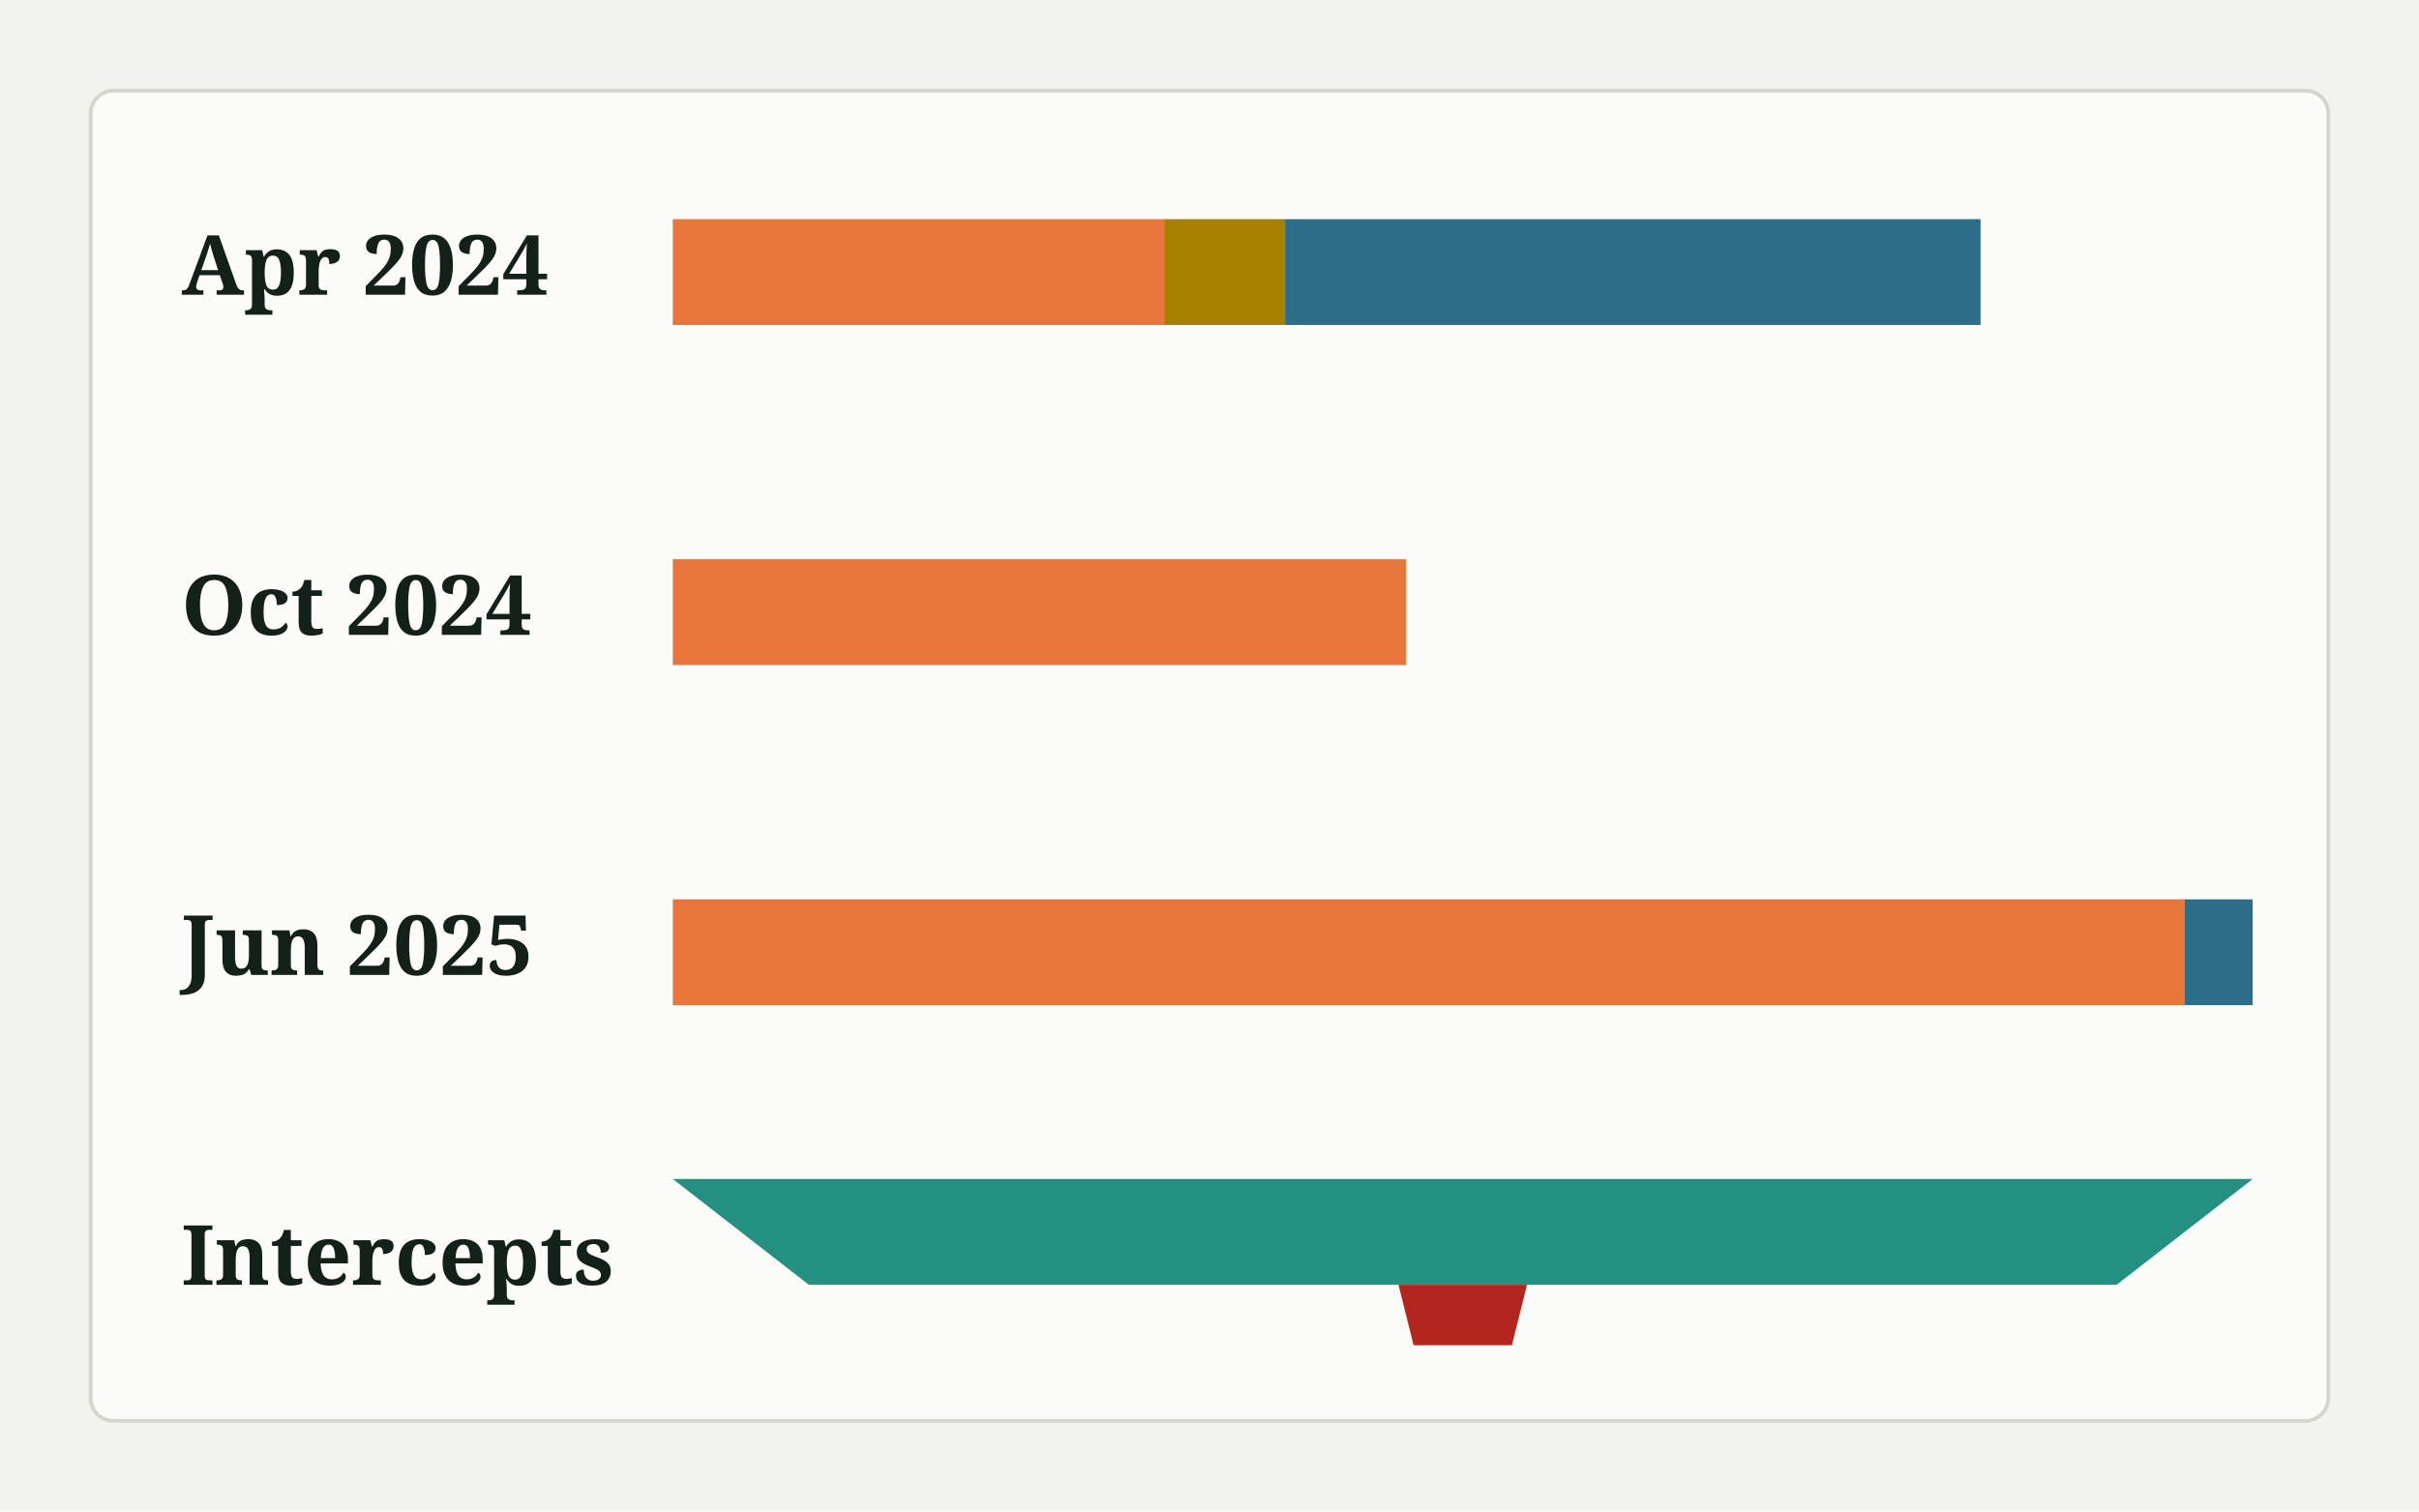
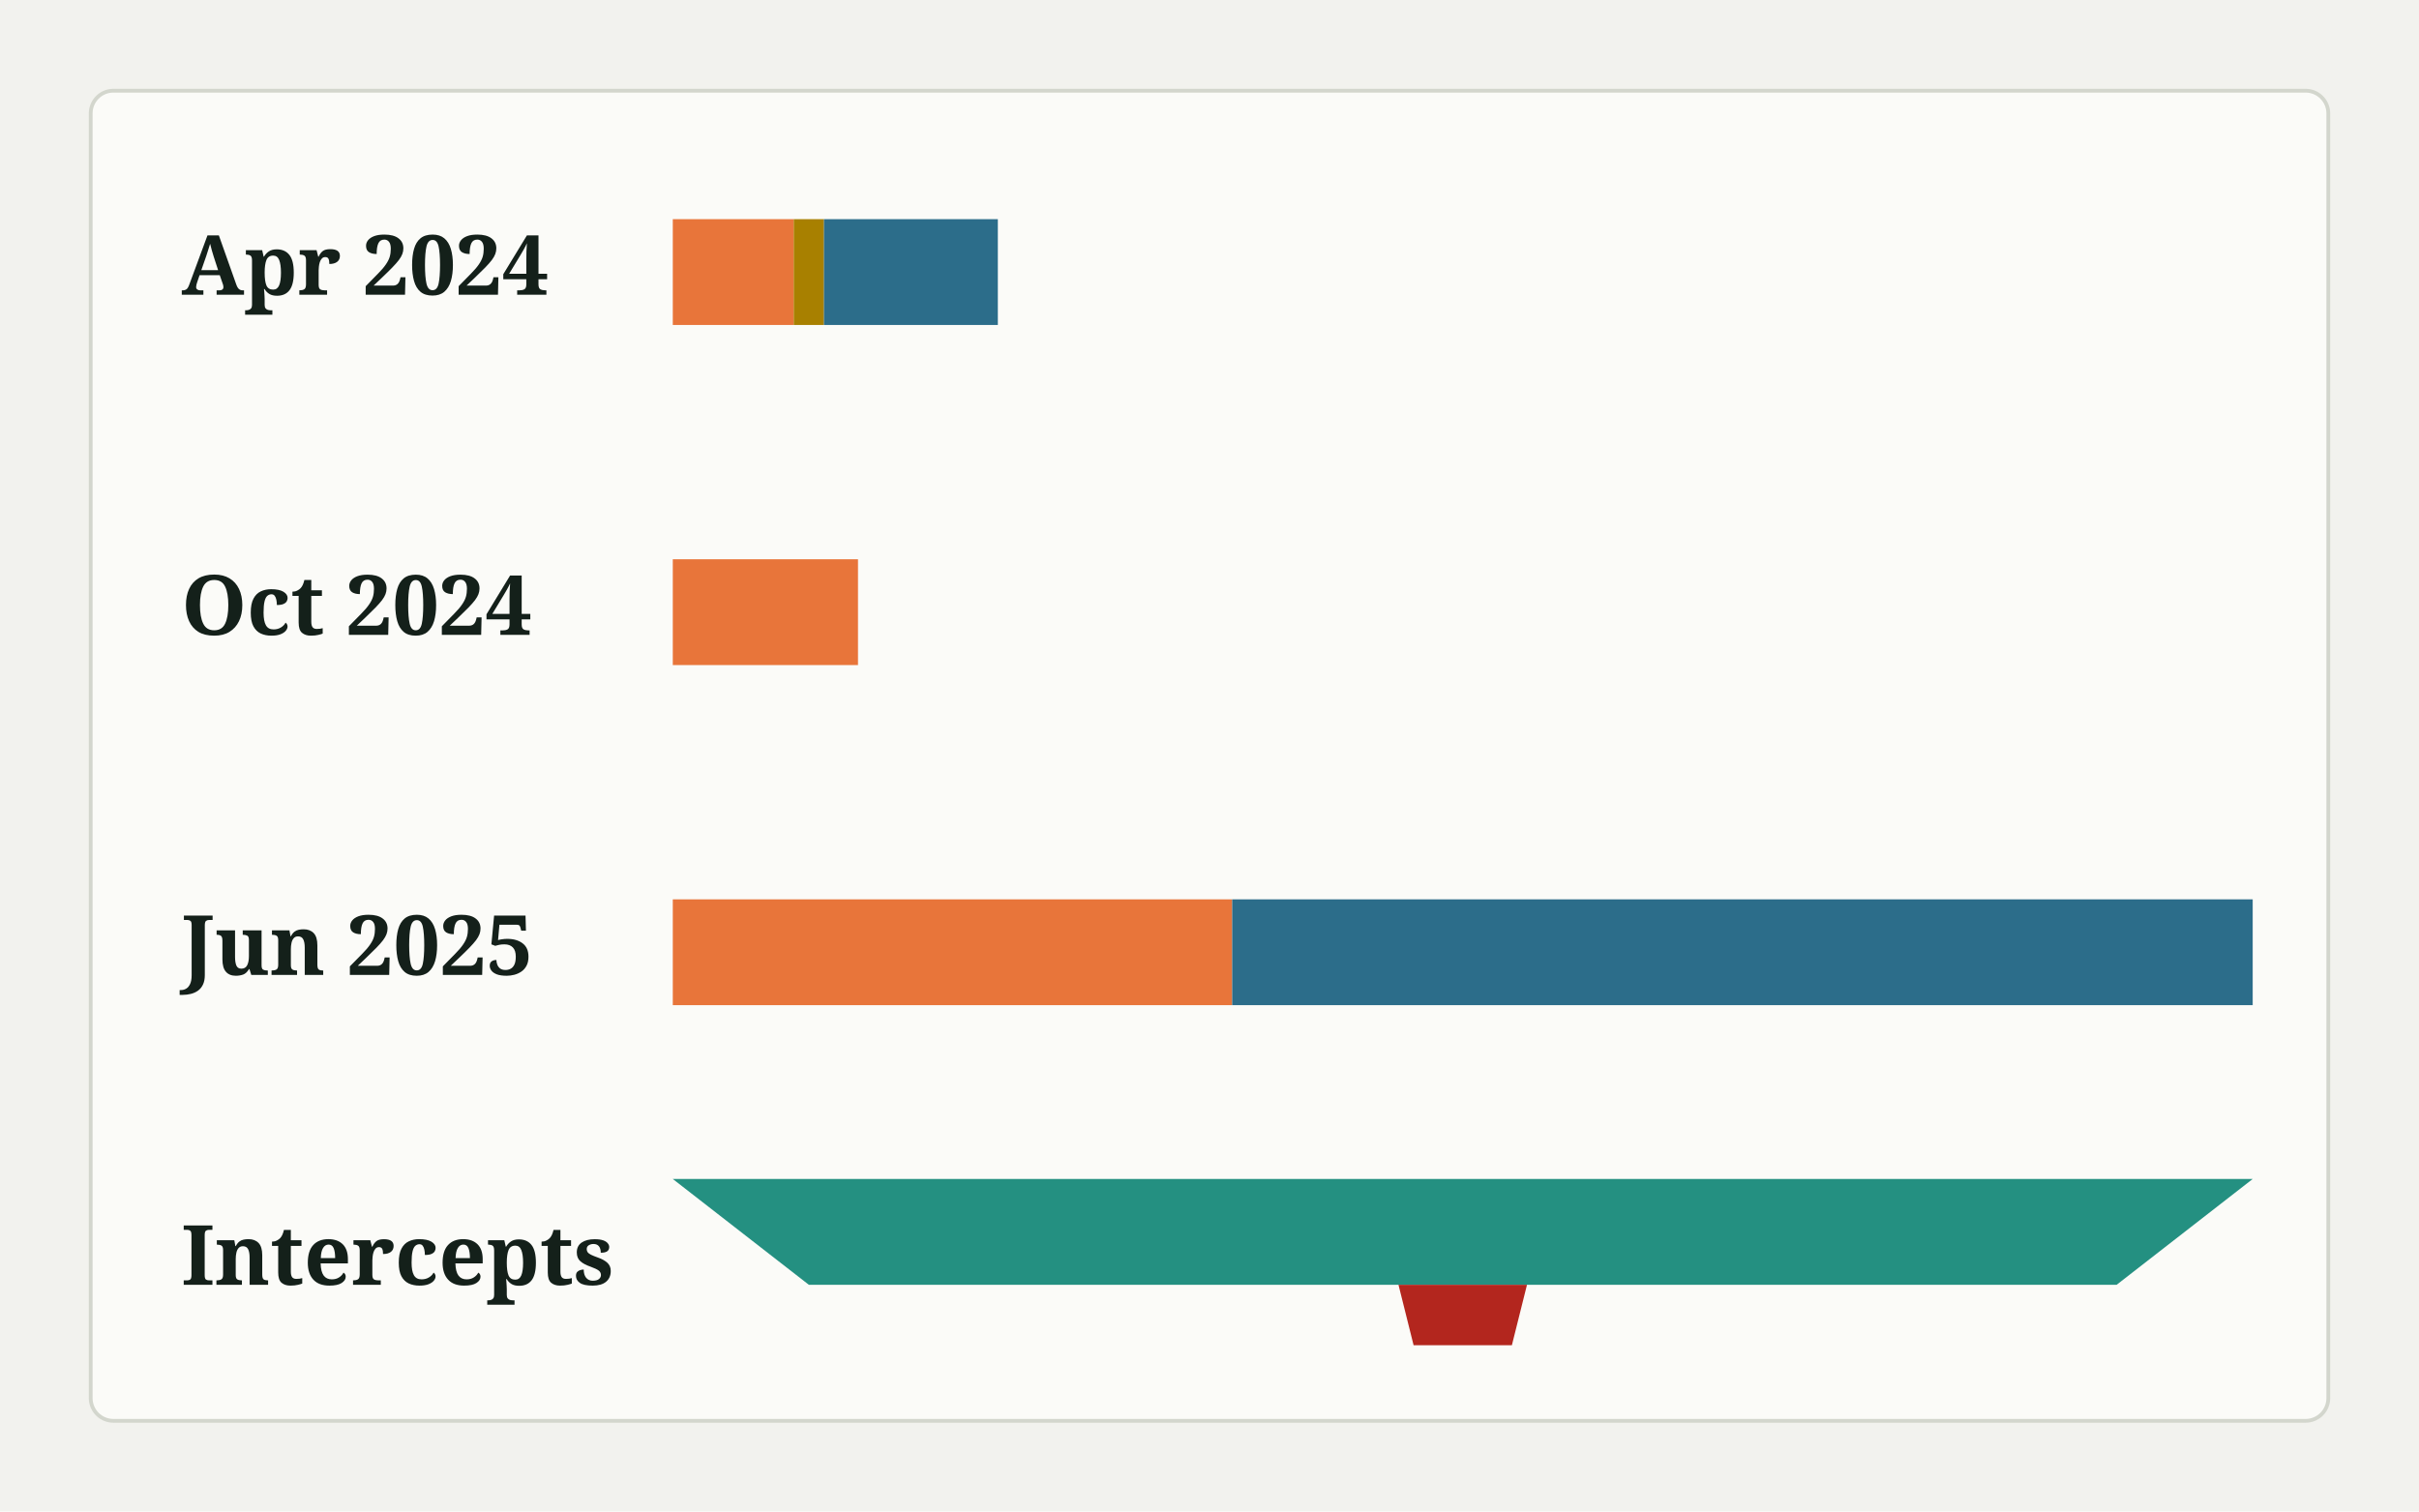
<svg xmlns="http://www.w3.org/2000/svg" viewBox="0 0 640 400">
  <rect width="640" height="400" fill="#f2f2ee" />
  <rect x="24" y="24" width="592" height="352" rx="6" fill="#fbfbf8" stroke="#d3d6cd" />
  <g font-family="Georgia, serif" font-weight="700" font-size="22" fill="#14201a">
    <text x="48" y="78">Apr 2024</text>
    <text x="48" y="168">Oct 2024</text>
    <text x="48" y="258">Jun 2025</text>
  </g>
  <g>
-     <rect x="178" y="58" width="130" height="28" fill="#e8753a" />
-     <rect x="308" y="58" width="32" height="28" fill="#a88000" />
-     <rect x="340" y="58" width="184" height="28" fill="#2c6d8a" />
-     <rect x="178" y="148" width="194" height="28" fill="#e8753a" />
-     <rect x="178" y="238" width="400" height="28" fill="#e8753a" />
-     <rect x="578" y="238" width="18" height="28" fill="#2c6d8a" />
+     <rect x="178" y="58" width="32" height="28" fill="#e8753a" />
+     <rect x="210" y="58" width="8" height="28" fill="#a88000" />
+     <rect x="218" y="58" width="46" height="28" fill="#2c6d8a" />
+     <rect x="178" y="148" width="49" height="28" fill="#e8753a" />
+     <rect x="178" y="238" width="148" height="28" fill="#e8753a" />
+     <rect x="326" y="238" width="270" height="28" fill="#2c6d8a" />
  </g>
  <g fill="#0c8474">
    <path d="M178 312 H596 L560 340 H214 Z" opacity=".9" />
  </g>
  <path d="M370 340 H404 L400 356 H374 Z" fill="#b3261e" />
  <text x="48" y="340" font-family="Georgia, serif" font-weight="700" font-size="22" fill="#14201a">Intercepts</text>
</svg>
